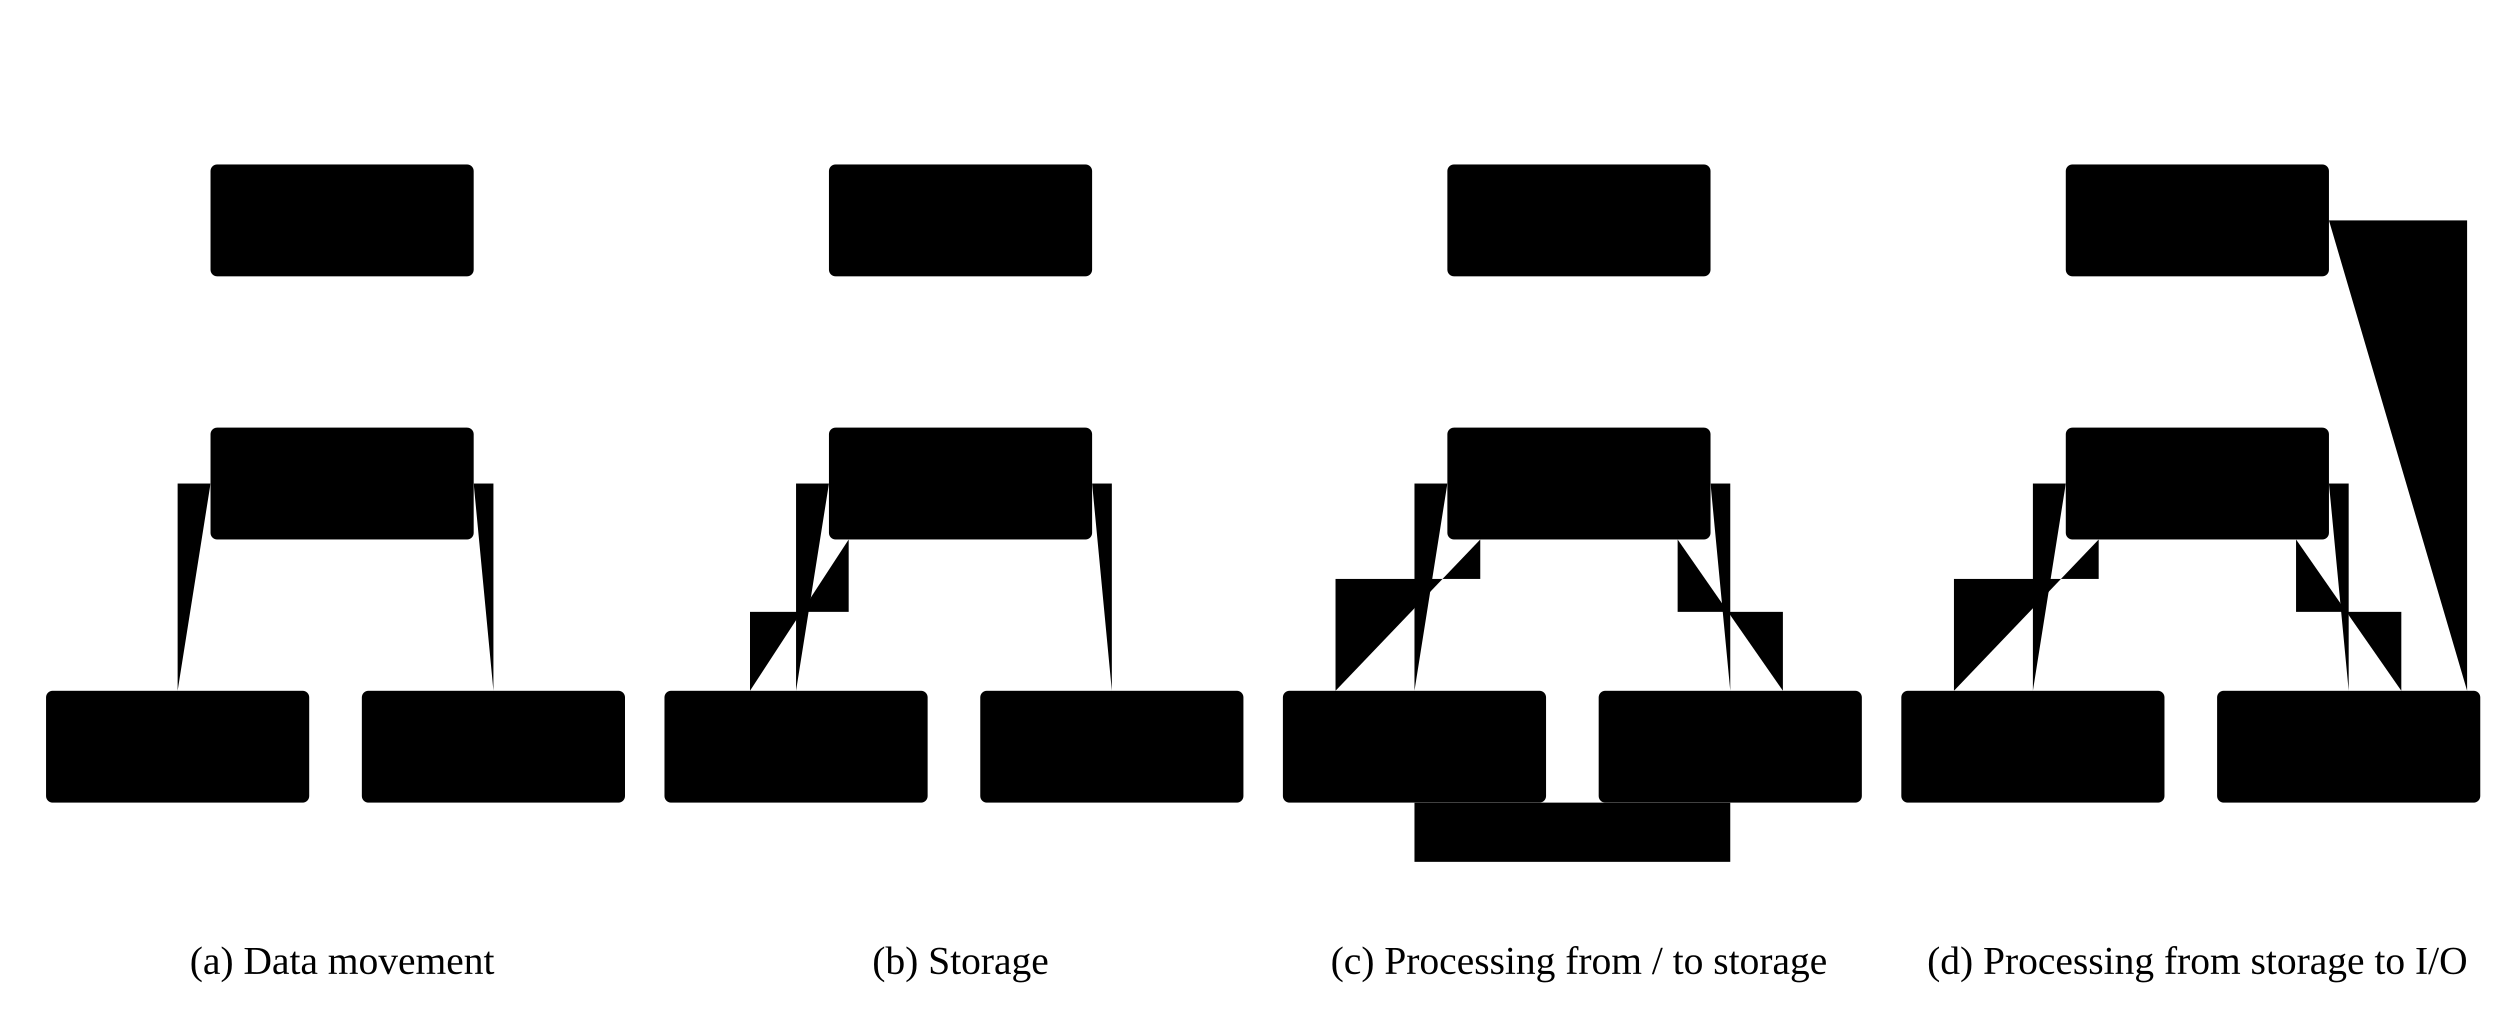
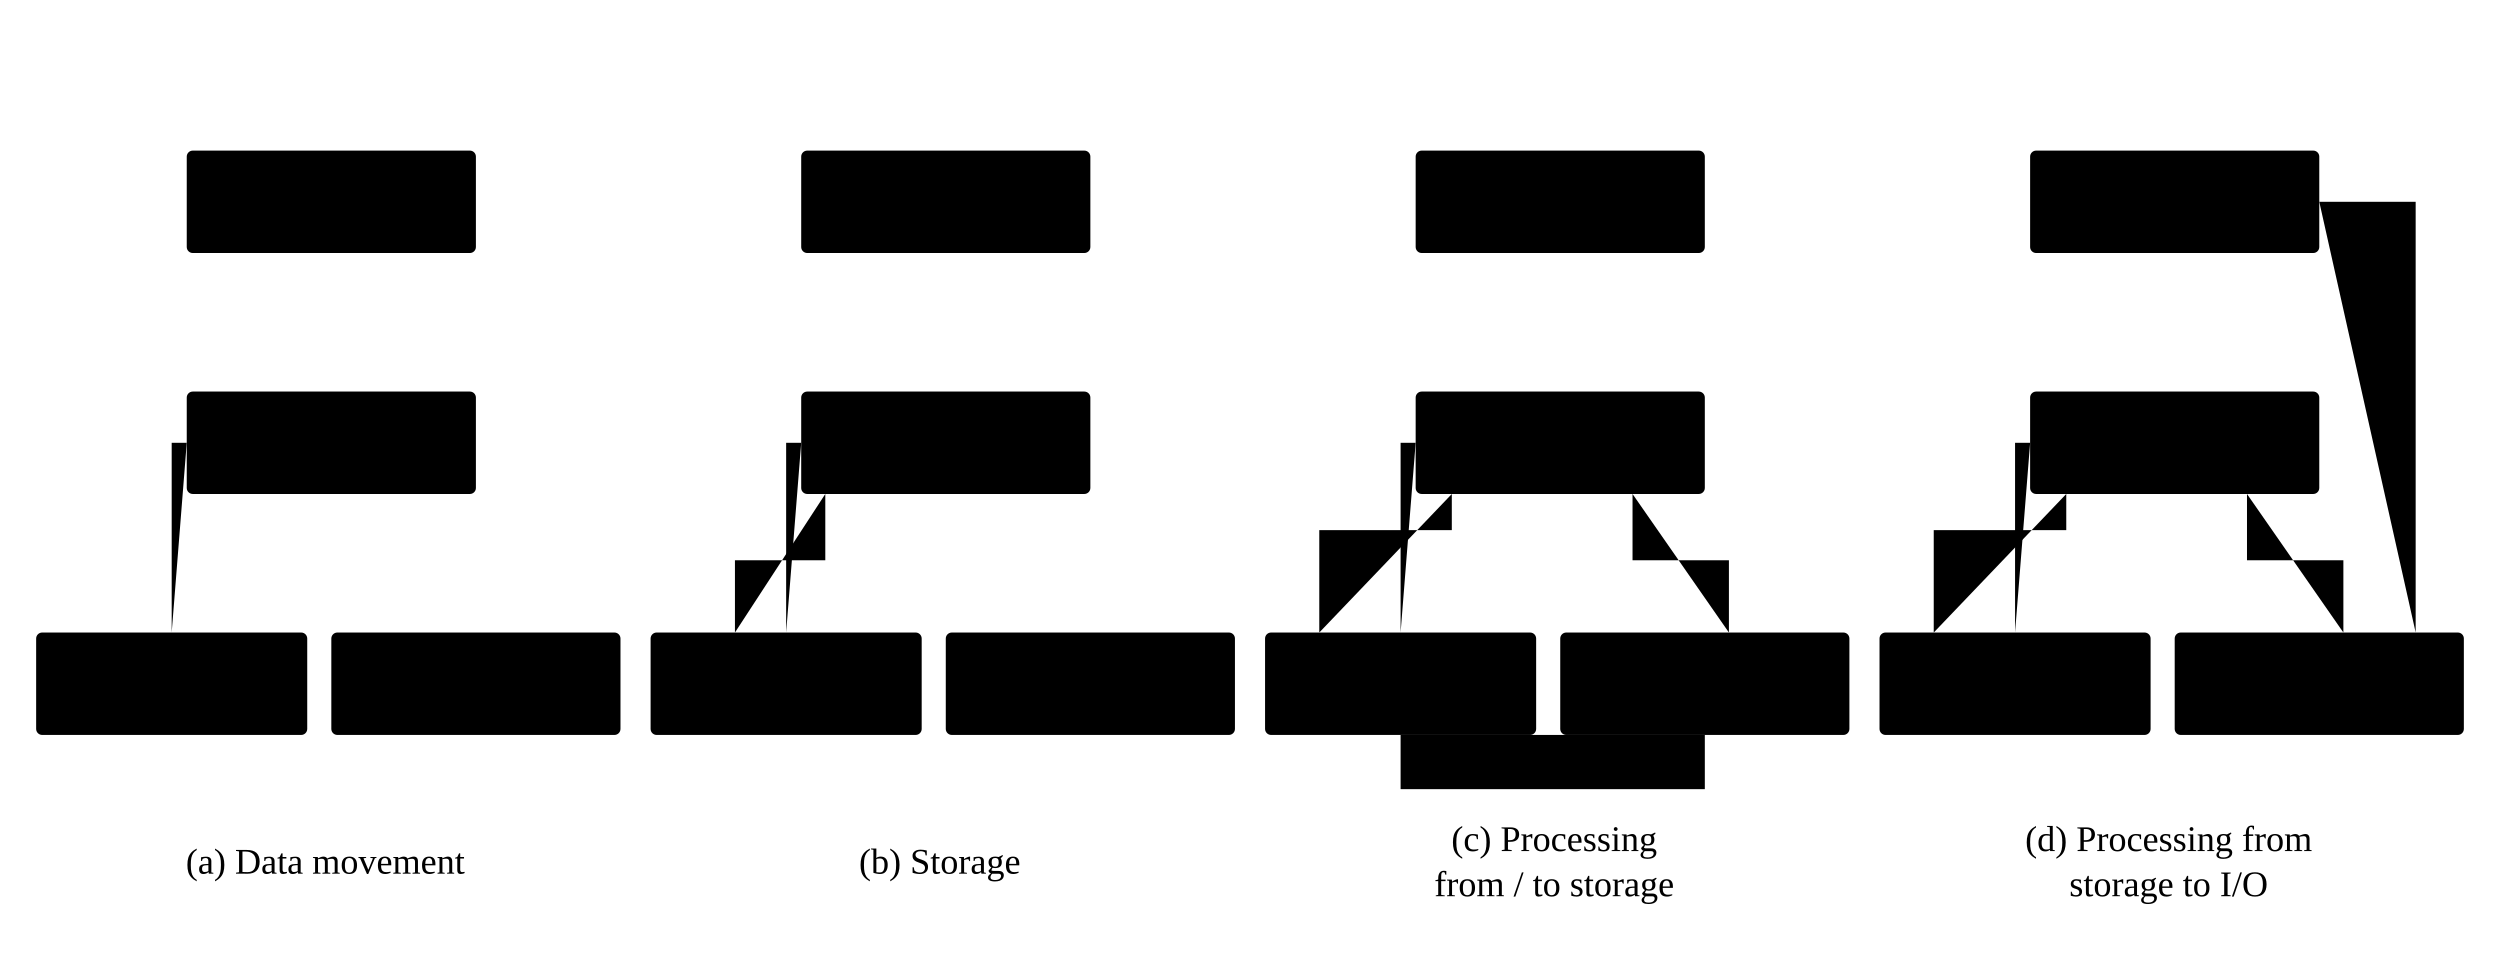
- <svg xmlns="http://www.w3.org/2000/svg" viewBox="0 0 760 310" style="min-width:640px">
-   <rect class="d-box-2" x="64" y="50" width="80" height="34" rx="2" />
-   <rect class="d-box-2" x="64" y="130" width="80" height="34" rx="2" />
-   <rect class="d-box-2" x="14" y="210" width="80" height="34" rx="2" />
-   <rect class="d-box-2" x="110" y="210" width="80" height="34" rx="2" />
-   <path class="d-line-mut" d="M104.0 84.0 L104.0 130.0" />
-   <path class="d-line-mut" d="M64.0 147.0 L54.0 147.0 L54.0 210.0" />
-   <path class="d-line-mut" d="M144.0 147.0 L150.0 147.0 L150.0 210.0" />
+ <svg xmlns="http://www.w3.org/2000/svg" viewBox="0 0 830 320" style="min-width:680px">
+   <rect class="d-box-2" x="62" y="50" width="96" height="34" rx="2" />
+   <rect class="d-box-2" x="62" y="130" width="96" height="34" rx="2" />
+   <rect class="d-box-2" x="12" y="210" width="90" height="34" rx="2" />
+   <rect class="d-box-2" x="110" y="210" width="96" height="34" rx="2" />
+   <path class="d-line-mut" d="M110.0 84.0 L110.0 130.0" />
+   <path class="d-line-mut" d="M62.0 147.0 L57.0 147.0 L57.0 210.0" />
+   <path class="d-line-mut" d="M158.0 147.0 L158.0 147.0 L158.0 210.0" />
  <path class="d-line-acc d-arr-acc" d="M90.0 12.0 L90.0 50.0" />
  <path class="d-line-acc d-arr-acc" d="M118.0 50.0 L118.0 12.0" />
-   <rect class="d-box-2" x="252" y="50" width="80" height="34" rx="2" />
-   <rect class="d-box-2" x="252" y="130" width="80" height="34" rx="2" />
-   <rect class="d-box-2" x="202" y="210" width="80" height="34" rx="2" />
-   <rect class="d-box-2" x="298" y="210" width="80" height="34" rx="2" />
-   <path class="d-line-mut" d="M292.0 84.0 L292.0 130.0" />
-   <path class="d-line-mut" d="M252.0 147.0 L242.0 147.0 L242.0 210.0" />
-   <path class="d-line-mut" d="M332.0 147.0 L338.0 147.0 L338.0 210.0" />
-   <path class="d-line-acc d-arr-acc" d="M278.0 12.0 L278.0 50.0" />
-   <path class="d-line-acc d-arr-acc" d="M302.0 84.0 L302.0 130.0" />
-   <path class="d-line-acc d-arr-acc" d="M258.0 164.0 L258.0 186.0 L228.0 186.0 L228.0 210.0" />
-   <rect class="d-box-2" x="440" y="50" width="80" height="34" rx="2" />
-   <rect class="d-box-2" x="440" y="130" width="80" height="34" rx="2" />
-   <rect class="d-box-2" x="390" y="210" width="80" height="34" rx="2" />
-   <rect class="d-box-2" x="486" y="210" width="80" height="34" rx="2" />
-   <path class="d-line-mut" d="M480.0 84.0 L480.0 130.0" />
-   <path class="d-line-mut" d="M440.0 147.0 L430.0 147.0 L430.0 210.0" />
-   <path class="d-line-mut" d="M520.0 147.0 L526.0 147.0 L526.0 210.0" />
-   <path class="d-line-acc d-arr-acc" d="M406.0 210.0 L406.0 176.0 L450.0 176.0 L450.0 164.0" />
-   <path class="d-line-acc d-arr-acc" d="M510.0 164.0 L510.0 186.0 L542.0 186.0 L542.0 210.0" />
-   <path class="d-line-acc d-arr-acc" d="M526.0 244.0 L526.0 262.0 L430.0 262.0 L430.0 244.0" />
-   <rect class="d-box-2" x="628" y="50" width="80" height="34" rx="2" />
-   <rect class="d-box-2" x="628" y="130" width="80" height="34" rx="2" />
-   <rect class="d-box-2" x="578" y="210" width="80" height="34" rx="2" />
-   <rect class="d-box-2" x="674" y="210" width="80" height="34" rx="2" />
-   <path class="d-line-mut" d="M668.0 84.0 L668.0 130.0" />
-   <path class="d-line-mut" d="M628.0 147.0 L618.0 147.0 L618.0 210.0" />
-   <path class="d-line-mut" d="M708.0 147.0 L714.0 147.0 L714.0 210.0" />
-   <path class="d-line-acc d-arr-acc" d="M594.0 210.0 L594.0 176.0 L638.0 176.0 L638.0 164.0" />
-   <path class="d-line-acc d-arr-acc" d="M698.0 164.0 L698.0 186.0 L730.0 186.0 L730.0 210.0" />
-   <path class="d-line-acc d-arr-acc" d="M750.0 210.0 L750.0 67.0 L708.0 67.0" />
-   <path class="d-line-acc d-arr-acc" d="M682.0 50.0 L682.0 12.0" />
-   <text class="d-label" x="104" y="67.0" text-anchor="middle" dominant-baseline="central">Movement</text>
-   <text class="d-label" x="104" y="147.0" text-anchor="middle" dominant-baseline="central">Control</text>
-   <text class="d-label" x="54" y="227.0" text-anchor="middle" dominant-baseline="central">Storage</text>
-   <text class="d-label" x="150" y="227.0" text-anchor="middle" dominant-baseline="central">Processing</text>
-   <text class="d-small" x="104" y="292.0" text-anchor="middle" dominant-baseline="central">(a) Data movement</text>
-   <text class="d-label" x="292" y="67.0" text-anchor="middle" dominant-baseline="central">Movement</text>
-   <text class="d-label" x="292" y="147.0" text-anchor="middle" dominant-baseline="central">Control</text>
-   <text class="d-label" x="242" y="227.0" text-anchor="middle" dominant-baseline="central">Storage</text>
-   <text class="d-label" x="338" y="227.0" text-anchor="middle" dominant-baseline="central">Processing</text>
-   <text class="d-small" x="292" y="292.0" text-anchor="middle" dominant-baseline="central">(b) Storage</text>
-   <text class="d-label" x="480" y="67.0" text-anchor="middle" dominant-baseline="central">Movement</text>
-   <text class="d-label" x="480" y="147.0" text-anchor="middle" dominant-baseline="central">Control</text>
-   <text class="d-label" x="430" y="227.0" text-anchor="middle" dominant-baseline="central">Storage</text>
-   <text class="d-label" x="526" y="227.0" text-anchor="middle" dominant-baseline="central">Processing</text>
-   <text class="d-small" x="480" y="292.0" text-anchor="middle" dominant-baseline="central">(c) Processing from / to storage</text>
-   <text class="d-label" x="668" y="67.0" text-anchor="middle" dominant-baseline="central">Movement</text>
-   <text class="d-label" x="668" y="147.0" text-anchor="middle" dominant-baseline="central">Control</text>
-   <text class="d-label" x="618" y="227.0" text-anchor="middle" dominant-baseline="central">Storage</text>
-   <text class="d-label" x="714" y="227.0" text-anchor="middle" dominant-baseline="central">Processing</text>
-   <text class="d-small" x="668" y="292.0" text-anchor="middle" dominant-baseline="central">(d) Processing from storage to I/O</text>
+   <rect class="d-box-2" x="266" y="50" width="96" height="34" rx="2" />
+   <rect class="d-box-2" x="266" y="130" width="96" height="34" rx="2" />
+   <rect class="d-box-2" x="216" y="210" width="90" height="34" rx="2" />
+   <rect class="d-box-2" x="314" y="210" width="96" height="34" rx="2" />
+   <path class="d-line-mut" d="M314.0 84.0 L314.0 130.0" />
+   <path class="d-line-mut" d="M266.0 147.0 L261.0 147.0 L261.0 210.0" />
+   <path class="d-line-mut" d="M362.0 147.0 L362.0 147.0 L362.0 210.0" />
+   <path class="d-line-acc d-arr-acc" d="M294.0 12.0 L294.0 50.0" />
+   <path class="d-line-acc d-arr-acc" d="M318.0 84.0 L318.0 130.0" />
+   <path class="d-line-acc d-arr-acc" d="M274.0 164.0 L274.0 186.0 L244.0 186.0 L244.0 210.0" />
+   <rect class="d-box-2" x="470" y="50" width="96" height="34" rx="2" />
+   <rect class="d-box-2" x="470" y="130" width="96" height="34" rx="2" />
+   <rect class="d-box-2" x="420" y="210" width="90" height="34" rx="2" />
+   <rect class="d-box-2" x="518" y="210" width="96" height="34" rx="2" />
+   <path class="d-line-mut" d="M518.0 84.0 L518.0 130.0" />
+   <path class="d-line-mut" d="M470.0 147.0 L465.0 147.0 L465.0 210.0" />
+   <path class="d-line-mut" d="M566.0 147.0 L566.0 147.0 L566.0 210.0" />
+   <path class="d-line-acc d-arr-acc" d="M438.0 210.0 L438.0 176.0 L482.0 176.0 L482.0 164.0" />
+   <path class="d-line-acc d-arr-acc" d="M542.0 164.0 L542.0 186.0 L574.0 186.0 L574.0 210.0" />
+   <path class="d-line-acc d-arr-acc" d="M566.0 244.0 L566.0 262.0 L465.0 262.0 L465.0 244.0" />
+   <rect class="d-box-2" x="674" y="50" width="96" height="34" rx="2" />
+   <rect class="d-box-2" x="674" y="130" width="96" height="34" rx="2" />
+   <rect class="d-box-2" x="624" y="210" width="90" height="34" rx="2" />
+   <rect class="d-box-2" x="722" y="210" width="96" height="34" rx="2" />
+   <path class="d-line-mut" d="M722.0 84.0 L722.0 130.0" />
+   <path class="d-line-mut" d="M674.0 147.0 L669.0 147.0 L669.0 210.0" />
+   <path class="d-line-mut" d="M770.0 147.0 L770.0 147.0 L770.0 210.0" />
+   <path class="d-line-acc d-arr-acc" d="M642.0 210.0 L642.0 176.0 L686.0 176.0 L686.0 164.0" />
+   <path class="d-line-acc d-arr-acc" d="M746.0 164.0 L746.0 186.0 L778.0 186.0 L778.0 210.0" />
+   <path class="d-line-acc d-arr-acc" d="M802.0 210.0 L802.0 67.0 L770.0 67.0" />
+   <path class="d-line-acc d-arr-acc" d="M730.0 50.0 L730.0 12.0" />
+   <text class="d-label" x="110" y="67.0" text-anchor="middle" dominant-baseline="central">Movement</text>
+   <text class="d-label" x="110" y="147.0" text-anchor="middle" dominant-baseline="central">Control</text>
+   <text class="d-label" x="57" y="227.0" text-anchor="middle" dominant-baseline="central">Storage</text>
+   <text class="d-label" x="158" y="227.0" text-anchor="middle" dominant-baseline="central">Processing</text>
+   <text class="d-small" x="108" y="286.0" text-anchor="middle" dominant-baseline="central">(a) Data movement</text>
+   <text class="d-label" x="314" y="67.0" text-anchor="middle" dominant-baseline="central">Movement</text>
+   <text class="d-label" x="314" y="147.0" text-anchor="middle" dominant-baseline="central">Control</text>
+   <text class="d-label" x="261" y="227.0" text-anchor="middle" dominant-baseline="central">Storage</text>
+   <text class="d-label" x="362" y="227.0" text-anchor="middle" dominant-baseline="central">Processing</text>
+   <text class="d-small" x="312" y="286.0" text-anchor="middle" dominant-baseline="central">(b) Storage</text>
+   <text class="d-label" x="518" y="67.0" text-anchor="middle" dominant-baseline="central">Movement</text>
+   <text class="d-label" x="518" y="147.0" text-anchor="middle" dominant-baseline="central">Control</text>
+   <text class="d-label" x="465" y="227.0" text-anchor="middle" dominant-baseline="central">Storage</text>
+   <text class="d-label" x="566" y="227.0" text-anchor="middle" dominant-baseline="central">Processing</text>
+   <text class="d-small" x="516" y="278.5" text-anchor="middle" dominant-baseline="central">(c) Processing</text>
+   <text class="d-small" x="516" y="293.5" text-anchor="middle" dominant-baseline="central">from / to storage</text>
+   <text class="d-label" x="722" y="67.0" text-anchor="middle" dominant-baseline="central">Movement</text>
+   <text class="d-label" x="722" y="147.0" text-anchor="middle" dominant-baseline="central">Control</text>
+   <text class="d-label" x="669" y="227.0" text-anchor="middle" dominant-baseline="central">Storage</text>
+   <text class="d-label" x="770" y="227.0" text-anchor="middle" dominant-baseline="central">Processing</text>
+   <text class="d-small" x="720" y="278.5" text-anchor="middle" dominant-baseline="central">(d) Processing from</text>
+   <text class="d-small" x="720" y="293.5" text-anchor="middle" dominant-baseline="central">storage to I/O</text>
</svg>
